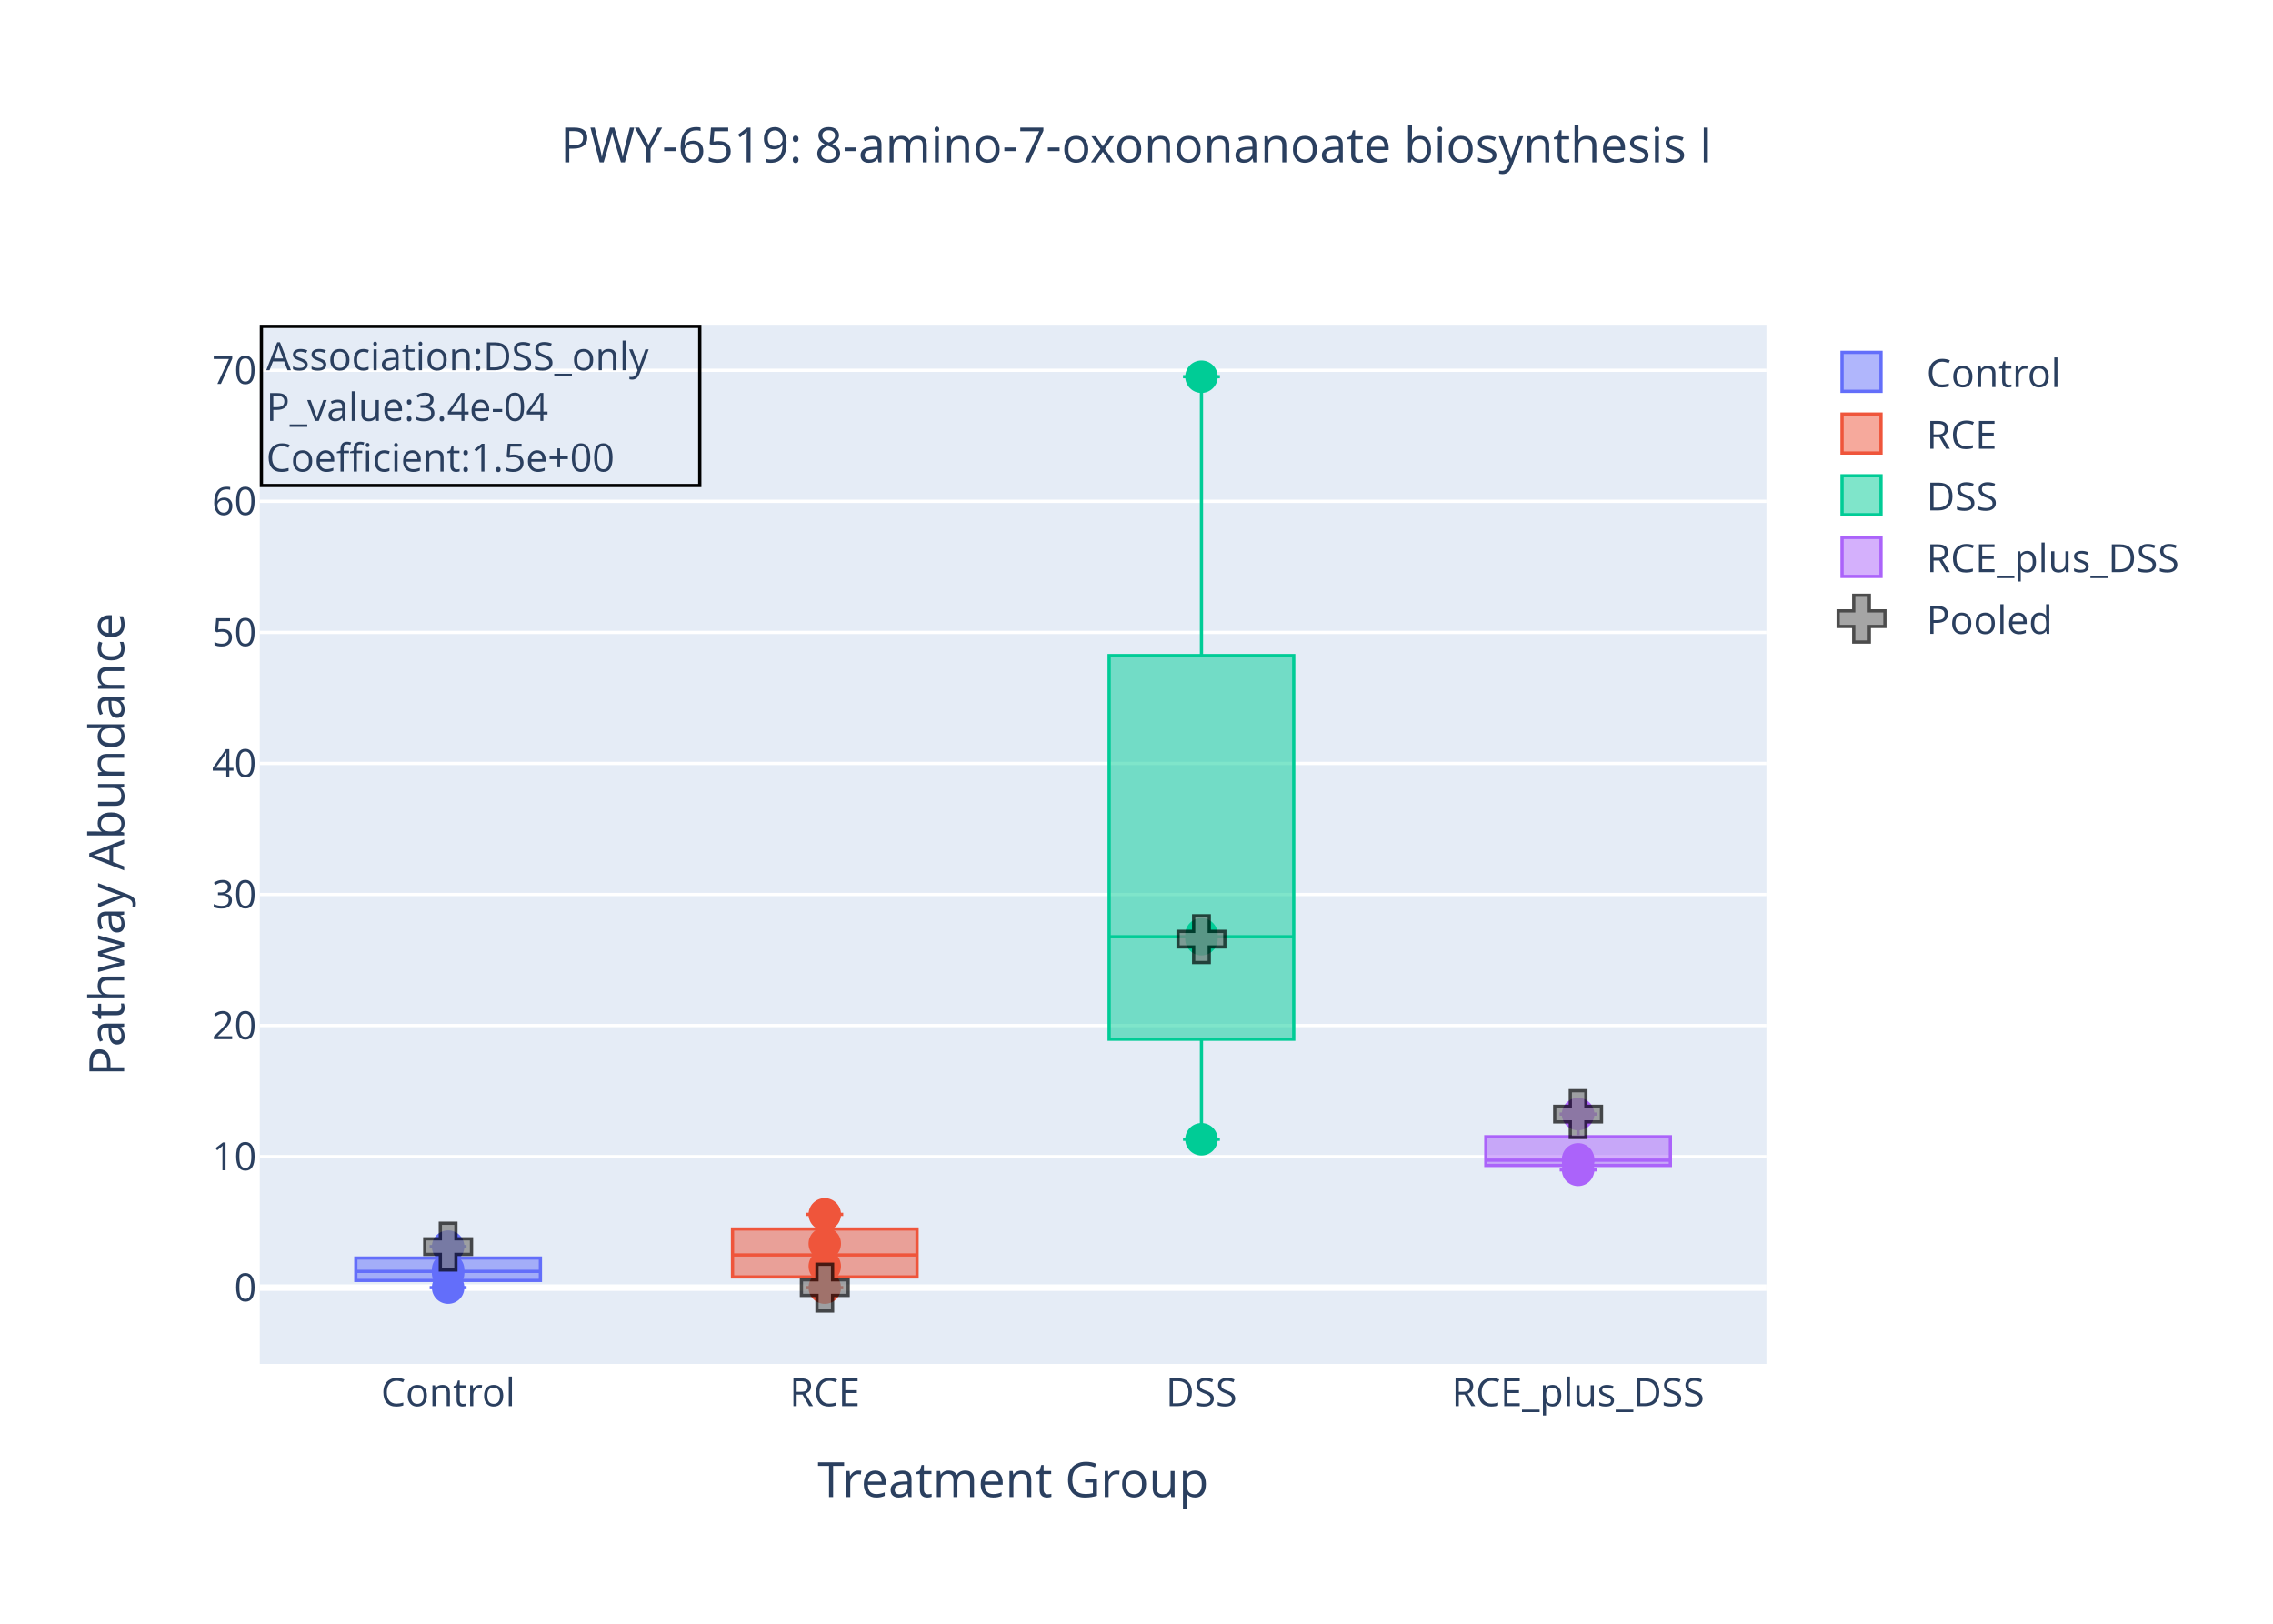
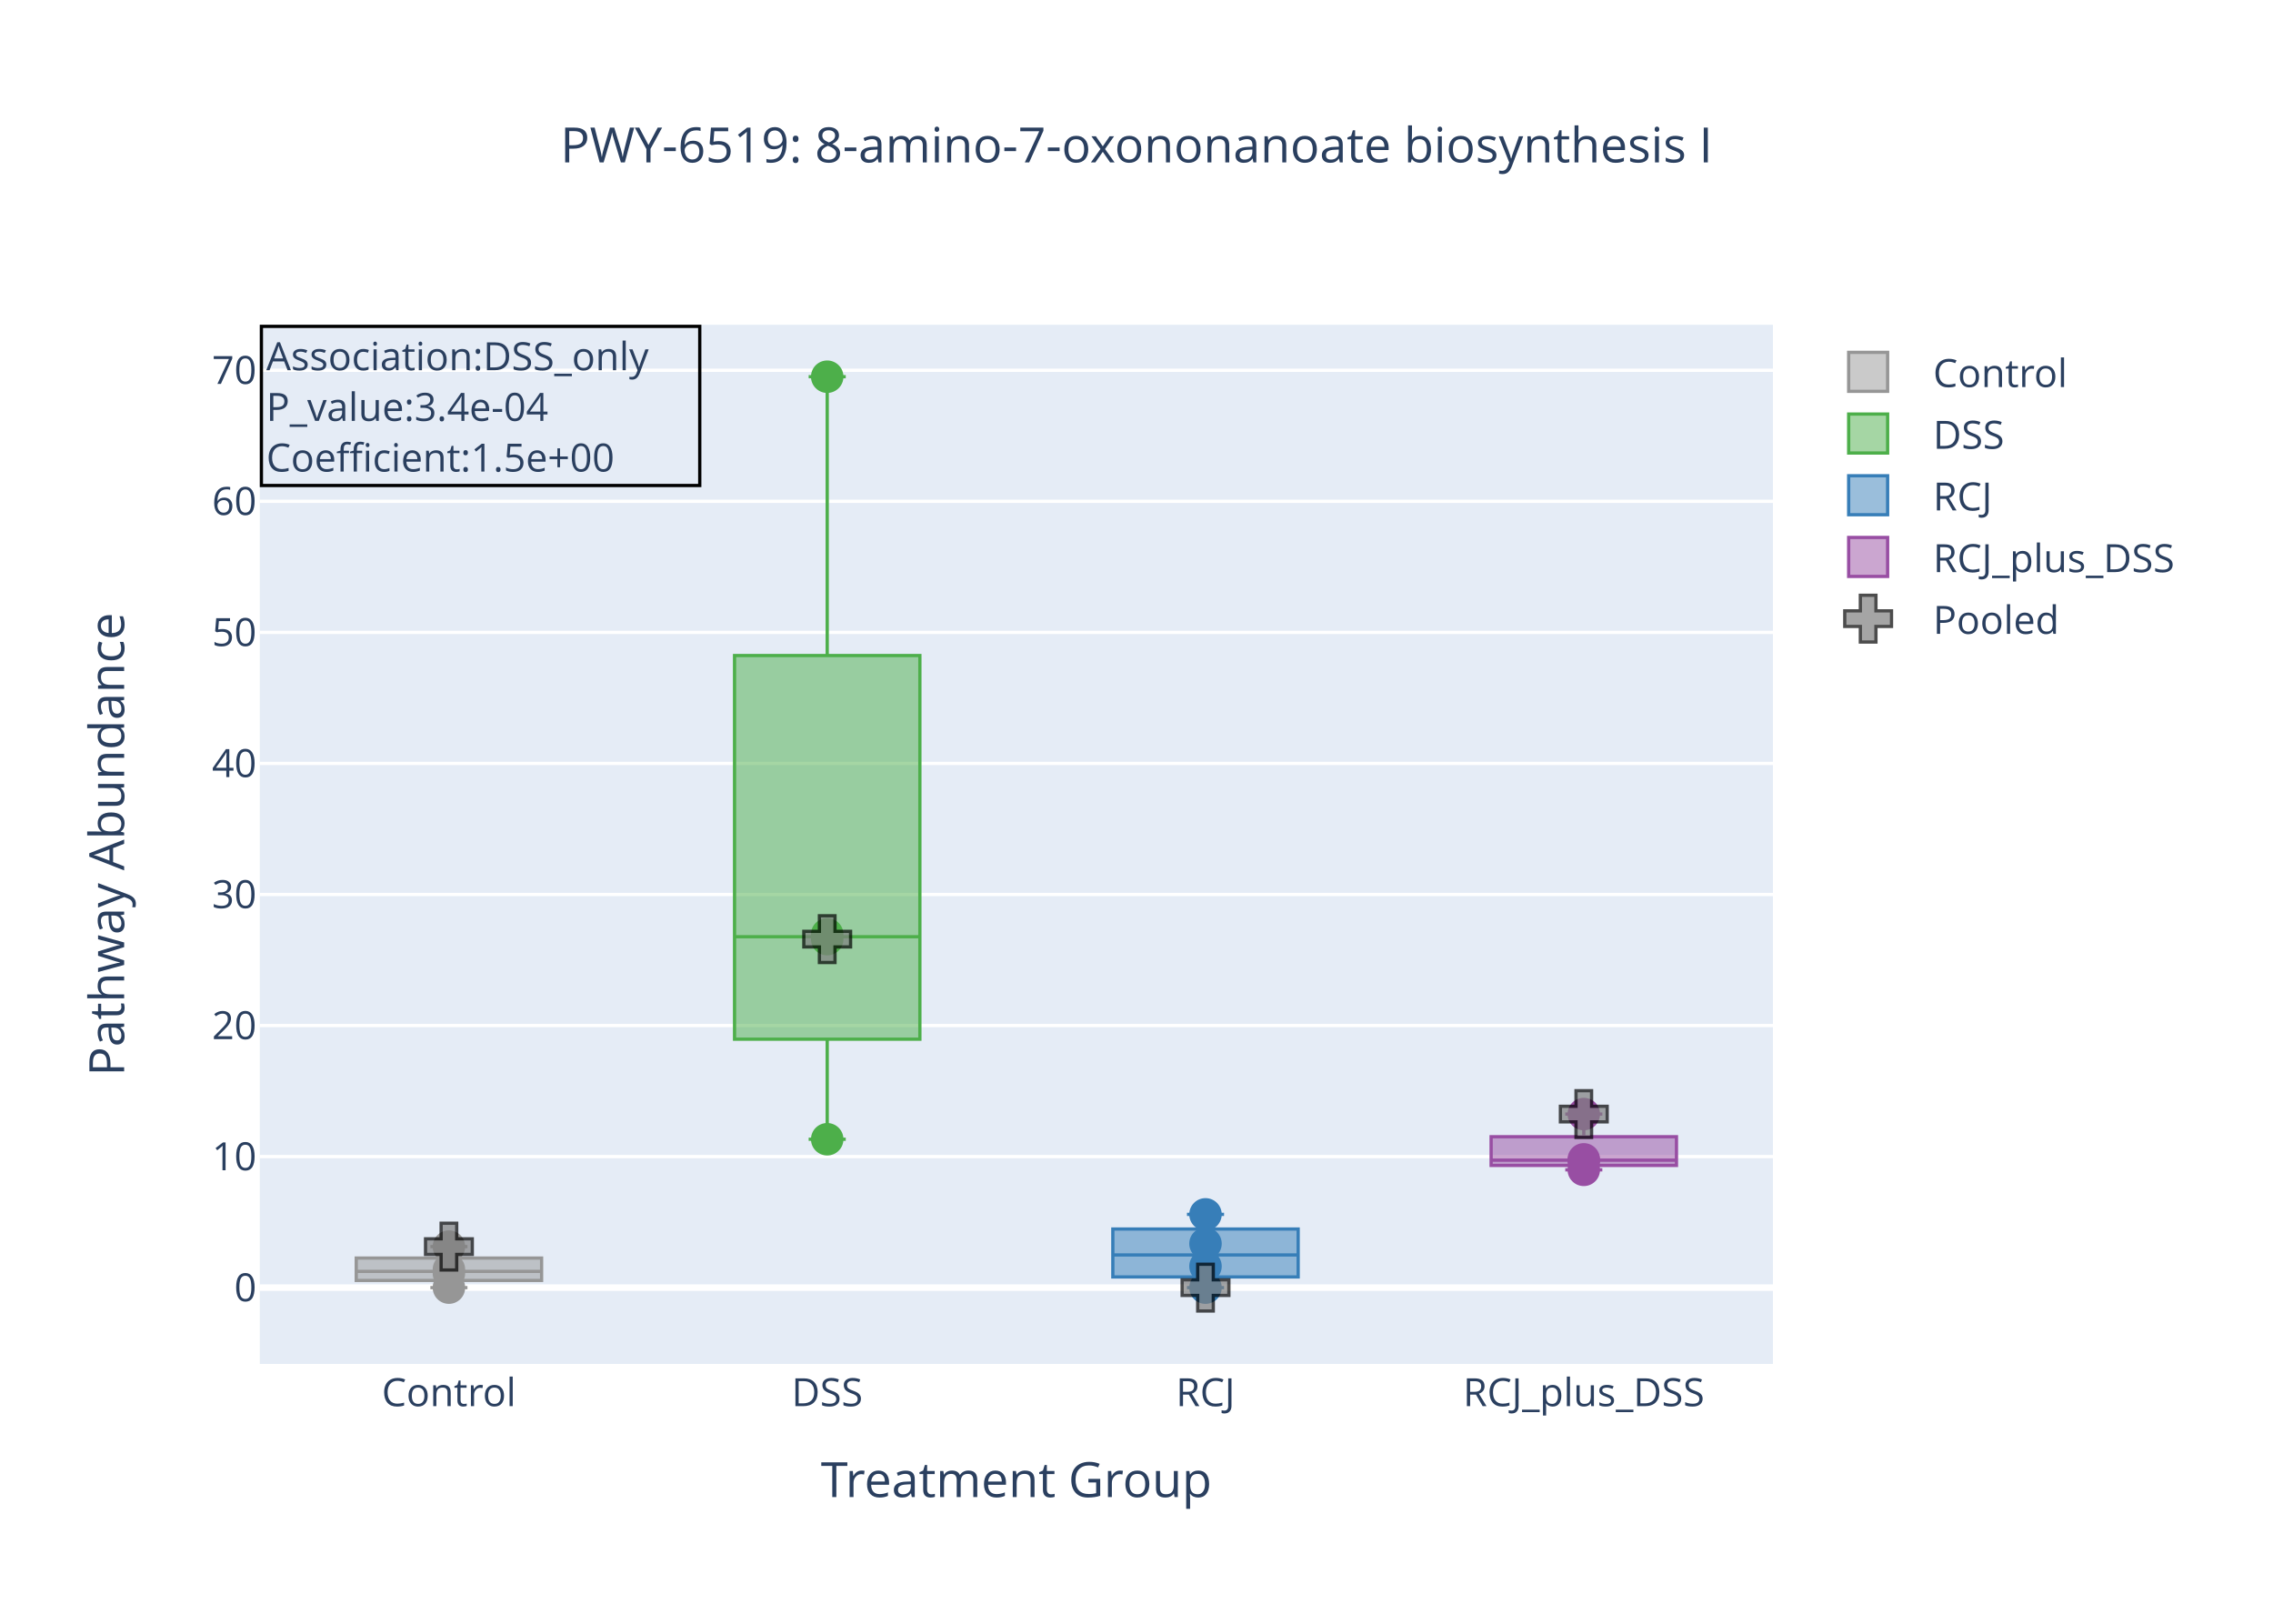
<svg xmlns="http://www.w3.org/2000/svg" class="main-svg" width="700" height="500" style="" viewBox="0 0 700 500">
  <rect x="0" y="0" width="700" height="500" style="fill: rgb(255, 255, 255); fill-opacity: 1;" />
-   <defs id="defs-2ebfc5">
+   <defs id="defs-da7ff6">
    <g class="clips">
-       <clipPath id="clip2ebfc5xyplot" class="plotclip">
-         <rect width="464" height="320" />
-       </clipPath>
-       <clipPath class="axesclip" id="clip2ebfc5x">
-         <rect x="80" y="0" width="464" height="500" />
-       </clipPath>
-       <clipPath class="axesclip" id="clip2ebfc5y">
+       <clipPath id="clipda7ff6xyplot" class="plotclip">
+         <rect width="466" height="320" />
+       </clipPath>
+       <clipPath class="axesclip" id="clipda7ff6x">
+         <rect x="80" y="0" width="466" height="500" />
+       </clipPath>
+       <clipPath class="axesclip" id="clipda7ff6y">
        <rect x="0" y="100" width="700" height="320" />
      </clipPath>
-       <clipPath class="axesclip" id="clip2ebfc5xy">
-         <rect x="80" y="100" width="464" height="320" />
+       <clipPath class="axesclip" id="clipda7ff6xy">
+         <rect x="80" y="100" width="466" height="320" />
      </clipPath>
    </g>
    <g class="gradients" />
    <g class="patterns" />
  </defs>
  <g class="bglayer">
-     <rect class="bg" x="80" y="100" width="464" height="320" style="fill: rgb(229, 236, 246); fill-opacity: 1; stroke-width: 0;" />
+     <rect class="bg" x="80" y="100" width="466" height="320" style="fill: rgb(229, 236, 246); fill-opacity: 1; stroke-width: 0;" />
  </g>
  <g class="layer-below">
    <g class="imagelayer" />
    <g class="shapelayer" />
  </g>
  <g class="cartesianlayer">
    <g class="subplot xy">
      <g class="layer-subplot">
        <g class="shapelayer" />
        <g class="imagelayer" />
      </g>
      <g class="minor-gridlayer">
        <g class="x" />
        <g class="y" />
      </g>
      <g class="gridlayer">
        <g class="x" />
        <g class="y">
-           <path class="ygrid crisp" transform="translate(0,356.15)" d="M80,0h464" style="stroke: rgb(255, 255, 255); stroke-opacity: 1; stroke-width: 1px;" />
-           <path class="ygrid crisp" transform="translate(0,315.79)" d="M80,0h464" style="stroke: rgb(255, 255, 255); stroke-opacity: 1; stroke-width: 1px;" />
-           <path class="ygrid crisp" transform="translate(0,275.44)" d="M80,0h464" style="stroke: rgb(255, 255, 255); stroke-opacity: 1; stroke-width: 1px;" />
-           <path class="ygrid crisp" transform="translate(0,235.08)" d="M80,0h464" style="stroke: rgb(255, 255, 255); stroke-opacity: 1; stroke-width: 1px;" />
-           <path class="ygrid crisp" transform="translate(0,194.73)" d="M80,0h464" style="stroke: rgb(255, 255, 255); stroke-opacity: 1; stroke-width: 1px;" />
-           <path class="ygrid crisp" transform="translate(0,154.37)" d="M80,0h464" style="stroke: rgb(255, 255, 255); stroke-opacity: 1; stroke-width: 1px;" />
-           <path class="ygrid crisp" transform="translate(0,114.02)" d="M80,0h464" style="stroke: rgb(255, 255, 255); stroke-opacity: 1; stroke-width: 1px;" />
+           <path class="ygrid crisp" transform="translate(0,356.15)" d="M80,0h466" style="stroke: rgb(255, 255, 255); stroke-opacity: 1; stroke-width: 1px;" />
+           <path class="ygrid crisp" transform="translate(0,315.79)" d="M80,0h466" style="stroke: rgb(255, 255, 255); stroke-opacity: 1; stroke-width: 1px;" />
+           <path class="ygrid crisp" transform="translate(0,275.44)" d="M80,0h466" style="stroke: rgb(255, 255, 255); stroke-opacity: 1; stroke-width: 1px;" />
+           <path class="ygrid crisp" transform="translate(0,235.08)" d="M80,0h466" style="stroke: rgb(255, 255, 255); stroke-opacity: 1; stroke-width: 1px;" />
+           <path class="ygrid crisp" transform="translate(0,194.73)" d="M80,0h466" style="stroke: rgb(255, 255, 255); stroke-opacity: 1; stroke-width: 1px;" />
+           <path class="ygrid crisp" transform="translate(0,154.37)" d="M80,0h466" style="stroke: rgb(255, 255, 255); stroke-opacity: 1; stroke-width: 1px;" />
+           <path class="ygrid crisp" transform="translate(0,114.02)" d="M80,0h466" style="stroke: rgb(255, 255, 255); stroke-opacity: 1; stroke-width: 1px;" />
        </g>
      </g>
      <g class="zerolinelayer">
-         <path class="yzl zl crisp" transform="translate(0,396.5)" d="M80,0h464" style="stroke: rgb(255, 255, 255); stroke-opacity: 1; stroke-width: 2px;" />
+         <path class="yzl zl crisp" transform="translate(0,396.5)" d="M80,0h466" style="stroke: rgb(255, 255, 255); stroke-opacity: 1; stroke-width: 2px;" />
      </g>
      <path class="xlines-below" />
      <path class="ylines-below" />
      <g class="overlines-below" />
      <g class="xaxislayer-below" />
      <g class="yaxislayer-below" />
      <g class="overaxes-below" />
-       <g class="plot" transform="translate(80,100)" clip-path="url(#clip2ebfc5xyplot)">
+       <g class="plot" transform="translate(80,100)" clip-path="url(#clipda7ff6xyplot)">
        <g class="boxlayer mlayer">
          <g class="trace boxes" style="opacity: 1;">
-             <path class="box" d="M29.58,291.5H86.42M29.58,294.29H86.42V287.39H29.58ZM58,294.29V296.5M58,287.39V283.87M52.32,296.5H63.68M52.32,283.87H63.68" style="vector-effect: non-scaling-stroke; stroke-width: 1px; stroke: rgb(99, 110, 250); stroke-opacity: 1; fill: rgb(99, 110, 250); fill-opacity: 0.5;" />
-             <g class="points">
-               <path class="point" transform="translate(58,296.5)" d="M5,0A5,5 0 1,1 0,-5A5,5 0 0,1 5,0Z" style="opacity: 1; stroke-width: 0px; fill: rgb(99, 110, 250); fill-opacity: 1;" />
-               <path class="point" transform="translate(58,292.08)" d="M5,0A5,5 0 1,1 0,-5A5,5 0 0,1 5,0Z" style="opacity: 1; stroke-width: 0px; fill: rgb(99, 110, 250); fill-opacity: 1;" />
-               <path class="point" transform="translate(58,290.92)" d="M5,0A5,5 0 1,1 0,-5A5,5 0 0,1 5,0Z" style="opacity: 1; stroke-width: 0px; fill: rgb(99, 110, 250); fill-opacity: 1;" />
-               <path class="point" transform="translate(58,283.87)" d="M5,0A5,5 0 1,1 0,-5A5,5 0 0,1 5,0Z" style="opacity: 1; stroke-width: 0px; fill: rgb(99, 110, 250); fill-opacity: 1;" />
-             </g>
-           </g>
-           <g class="trace boxes" style="opacity: 1;">
-             <path class="box" d="M145.58,286.44H202.42M145.58,293.21H202.42V278.45H145.58ZM174,293.21V296.5M174,278.45V273.94M168.32,296.5H179.68M168.32,273.94H179.68" style="vector-effect: non-scaling-stroke; stroke-width: 1px; stroke: rgb(239, 85, 59); stroke-opacity: 1; fill: rgb(239, 85, 59); fill-opacity: 0.5;" />
-             <g class="points">
-               <path class="point" transform="translate(174,296.5)" d="M5,0A5,5 0 1,1 0,-5A5,5 0 0,1 5,0Z" style="opacity: 1; stroke-width: 0px; fill: rgb(239, 85, 59); fill-opacity: 1;" />
-               <path class="point" transform="translate(174,289.92)" d="M5,0A5,5 0 1,1 0,-5A5,5 0 0,1 5,0Z" style="opacity: 1; stroke-width: 0px; fill: rgb(239, 85, 59); fill-opacity: 1;" />
-               <path class="point" transform="translate(174,282.96)" d="M5,0A5,5 0 1,1 0,-5A5,5 0 0,1 5,0Z" style="opacity: 1; stroke-width: 0px; fill: rgb(239, 85, 59); fill-opacity: 1;" />
-               <path class="point" transform="translate(174,273.94)" d="M5,0A5,5 0 1,1 0,-5A5,5 0 0,1 5,0Z" style="opacity: 1; stroke-width: 0px; fill: rgb(239, 85, 59); fill-opacity: 1;" />
-             </g>
-           </g>
-           <g class="trace boxes" style="opacity: 1;">
-             <path class="box" d="M261.58,188.45H318.42M261.58,220H318.42V101.86H261.58ZM290,220V250.81M290,101.86V16M284.32,250.81H295.68M284.32,16H295.68" style="vector-effect: non-scaling-stroke; stroke-width: 1px; stroke: rgb(0, 204, 150); stroke-opacity: 1; fill: rgb(0, 204, 150); fill-opacity: 0.5;" />
-             <g class="points">
-               <path class="point" transform="translate(290,250.81)" d="M5,0A5,5 0 1,1 0,-5A5,5 0 0,1 5,0Z" style="opacity: 1; stroke-width: 0px; fill: rgb(0, 204, 150); fill-opacity: 1;" />
-               <path class="point" transform="translate(290,189.19)" d="M5,0A5,5 0 1,1 0,-5A5,5 0 0,1 5,0Z" style="opacity: 1; stroke-width: 0px; fill: rgb(0, 204, 150); fill-opacity: 1;" />
-               <path class="point" transform="translate(290,187.72)" d="M5,0A5,5 0 1,1 0,-5A5,5 0 0,1 5,0Z" style="opacity: 1; stroke-width: 0px; fill: rgb(0, 204, 150); fill-opacity: 1;" />
-               <path class="point" transform="translate(290,16)" d="M5,0A5,5 0 1,1 0,-5A5,5 0 0,1 5,0Z" style="opacity: 1; stroke-width: 0px; fill: rgb(0, 204, 150); fill-opacity: 1;" />
-             </g>
-           </g>
-           <g class="trace boxes" style="opacity: 1;">
-             <path class="box" d="M377.58,257.25H434.42M377.58,258.87H434.42V250.03H377.58ZM406,258.87V260.23M406,250.03V243.06M400.32,260.23H411.68M400.32,243.06H411.68" style="vector-effect: non-scaling-stroke; stroke-width: 1px; stroke: rgb(171, 99, 250); stroke-opacity: 1; fill: rgb(171, 99, 250); fill-opacity: 0.5;" />
-             <g class="points">
-               <path class="point" transform="translate(406,260.23)" d="M5,0A5,5 0 1,1 0,-5A5,5 0 0,1 5,0Z" style="opacity: 1; stroke-width: 0px; fill: rgb(171, 99, 250); fill-opacity: 1;" />
-               <path class="point" transform="translate(406,257.51)" d="M5,0A5,5 0 1,1 0,-5A5,5 0 0,1 5,0Z" style="opacity: 1; stroke-width: 0px; fill: rgb(171, 99, 250); fill-opacity: 1;" />
-               <path class="point" transform="translate(406,257)" d="M5,0A5,5 0 1,1 0,-5A5,5 0 0,1 5,0Z" style="opacity: 1; stroke-width: 0px; fill: rgb(171, 99, 250); fill-opacity: 1;" />
-               <path class="point" transform="translate(406,243.06)" d="M5,0A5,5 0 1,1 0,-5A5,5 0 0,1 5,0Z" style="opacity: 1; stroke-width: 0px; fill: rgb(171, 99, 250); fill-opacity: 1;" />
+             <path class="box" d="M29.71,291.5H86.79M29.71,294.29H86.79V287.39H29.71ZM58.25,294.29V296.5M58.25,287.39V283.87M52.54,296.5H63.96M52.54,283.87H63.96" style="vector-effect: non-scaling-stroke; stroke-width: 1px; stroke: rgb(150, 150, 150); stroke-opacity: 1; fill: rgb(150, 150, 150); fill-opacity: 0.5;" />
+             <g class="points">
+               <path class="point" transform="translate(58.25,296.5)" d="M5,0A5,5 0 1,1 0,-5A5,5 0 0,1 5,0Z" style="opacity: 1; stroke-width: 0px; fill: rgb(150, 150, 150); fill-opacity: 1;" />
+               <path class="point" transform="translate(58.25,292.08)" d="M5,0A5,5 0 1,1 0,-5A5,5 0 0,1 5,0Z" style="opacity: 1; stroke-width: 0px; fill: rgb(150, 150, 150); fill-opacity: 1;" />
+               <path class="point" transform="translate(58.25,290.92)" d="M5,0A5,5 0 1,1 0,-5A5,5 0 0,1 5,0Z" style="opacity: 1; stroke-width: 0px; fill: rgb(150, 150, 150); fill-opacity: 1;" />
+               <path class="point" transform="translate(58.25,283.87)" d="M5,0A5,5 0 1,1 0,-5A5,5 0 0,1 5,0Z" style="opacity: 1; stroke-width: 0px; fill: rgb(150, 150, 150); fill-opacity: 1;" />
+             </g>
+           </g>
+           <g class="trace boxes" style="opacity: 1;">
+             <path class="box" d="M146.21,188.45H203.29M146.21,220H203.29V101.86H146.21ZM174.75,220V250.81M174.75,101.86V16M169.04,250.81H180.46M169.04,16H180.46" style="vector-effect: non-scaling-stroke; stroke-width: 1px; stroke: rgb(77, 175, 74); stroke-opacity: 1; fill: rgb(77, 175, 74); fill-opacity: 0.5;" />
+             <g class="points">
+               <path class="point" transform="translate(174.75,250.81)" d="M5,0A5,5 0 1,1 0,-5A5,5 0 0,1 5,0Z" style="opacity: 1; stroke-width: 0px; fill: rgb(77, 175, 74); fill-opacity: 1;" />
+               <path class="point" transform="translate(174.75,189.19)" d="M5,0A5,5 0 1,1 0,-5A5,5 0 0,1 5,0Z" style="opacity: 1; stroke-width: 0px; fill: rgb(77, 175, 74); fill-opacity: 1;" />
+               <path class="point" transform="translate(174.75,187.72)" d="M5,0A5,5 0 1,1 0,-5A5,5 0 0,1 5,0Z" style="opacity: 1; stroke-width: 0px; fill: rgb(77, 175, 74); fill-opacity: 1;" />
+               <path class="point" transform="translate(174.75,16)" d="M5,0A5,5 0 1,1 0,-5A5,5 0 0,1 5,0Z" style="opacity: 1; stroke-width: 0px; fill: rgb(77, 175, 74); fill-opacity: 1;" />
+             </g>
+           </g>
+           <g class="trace boxes" style="opacity: 1;">
+             <path class="box" d="M262.71,286.44H319.79M262.71,293.21H319.79V278.45H262.71ZM291.25,293.21V296.5M291.25,278.45V273.94M285.54,296.5H296.96M285.54,273.94H296.96" style="vector-effect: non-scaling-stroke; stroke-width: 1px; stroke: rgb(55, 126, 184); stroke-opacity: 1; fill: rgb(55, 126, 184); fill-opacity: 0.5;" />
+             <g class="points">
+               <path class="point" transform="translate(291.25,296.5)" d="M5,0A5,5 0 1,1 0,-5A5,5 0 0,1 5,0Z" style="opacity: 1; stroke-width: 0px; fill: rgb(55, 126, 184); fill-opacity: 1;" />
+               <path class="point" transform="translate(291.25,289.92)" d="M5,0A5,5 0 1,1 0,-5A5,5 0 0,1 5,0Z" style="opacity: 1; stroke-width: 0px; fill: rgb(55, 126, 184); fill-opacity: 1;" />
+               <path class="point" transform="translate(291.25,282.96)" d="M5,0A5,5 0 1,1 0,-5A5,5 0 0,1 5,0Z" style="opacity: 1; stroke-width: 0px; fill: rgb(55, 126, 184); fill-opacity: 1;" />
+               <path class="point" transform="translate(291.25,273.94)" d="M5,0A5,5 0 1,1 0,-5A5,5 0 0,1 5,0Z" style="opacity: 1; stroke-width: 0px; fill: rgb(55, 126, 184); fill-opacity: 1;" />
+             </g>
+           </g>
+           <g class="trace boxes" style="opacity: 1;">
+             <path class="box" d="M379.21,257.25H436.29M379.21,258.87H436.29V250.03H379.21ZM407.75,258.87V260.23M407.75,250.03V243.06M402.04,260.23H413.46M402.04,243.06H413.46" style="vector-effect: non-scaling-stroke; stroke-width: 1px; stroke: rgb(152, 78, 163); stroke-opacity: 1; fill: rgb(152, 78, 163); fill-opacity: 0.5;" />
+             <g class="points">
+               <path class="point" transform="translate(407.75,260.23)" d="M5,0A5,5 0 1,1 0,-5A5,5 0 0,1 5,0Z" style="opacity: 1; stroke-width: 0px; fill: rgb(152, 78, 163); fill-opacity: 1;" />
+               <path class="point" transform="translate(407.75,257.51)" d="M5,0A5,5 0 1,1 0,-5A5,5 0 0,1 5,0Z" style="opacity: 1; stroke-width: 0px; fill: rgb(152, 78, 163); fill-opacity: 1;" />
+               <path class="point" transform="translate(407.75,257)" d="M5,0A5,5 0 1,1 0,-5A5,5 0 0,1 5,0Z" style="opacity: 1; stroke-width: 0px; fill: rgb(152, 78, 163); fill-opacity: 1;" />
+               <path class="point" transform="translate(407.75,243.06)" d="M5,0A5,5 0 1,1 0,-5A5,5 0 0,1 5,0Z" style="opacity: 1; stroke-width: 0px; fill: rgb(152, 78, 163); fill-opacity: 1;" />
            </g>
          </g>
        </g>
        <g class="scatterlayer mlayer">
-           <g class="trace scatter tracefc3ca6" style="stroke-miterlimit: 2; opacity: 1;">
+           <g class="trace scatter trace3367fe" style="stroke-miterlimit: 2; opacity: 1;">
            <g class="fills" />
            <g class="errorbars" />
            <g class="lines" />
            <g class="points">
-               <path class="point" transform="translate(58,283.87)" d="M7.2,2.4H2.4V7.2H-2.4V2.4H-7.2V-2.4H-2.4V-7.2H2.4V-2.4H7.2Z" style="opacity: 0.7; stroke-width: 1px; fill: rgb(127, 127, 127); fill-opacity: 1; stroke: rgb(0, 0, 0); stroke-opacity: 1;" />
-               <path class="point" transform="translate(290,189.19)" d="M7.2,2.4H2.4V7.2H-2.4V2.4H-7.2V-2.4H-2.4V-7.2H2.4V-2.4H7.2Z" style="opacity: 0.7; stroke-width: 1px; fill: rgb(127, 127, 127); fill-opacity: 1; stroke: rgb(0, 0, 0); stroke-opacity: 1;" />
-               <path class="point" transform="translate(174,296.5)" d="M7.2,2.4H2.4V7.2H-2.4V2.4H-7.2V-2.4H-2.4V-7.2H2.4V-2.4H7.2Z" style="opacity: 0.7; stroke-width: 1px; fill: rgb(127, 127, 127); fill-opacity: 1; stroke: rgb(0, 0, 0); stroke-opacity: 1;" />
-               <path class="point" transform="translate(406,243.06)" d="M7.2,2.4H2.4V7.2H-2.4V2.4H-7.2V-2.4H-2.4V-7.2H2.4V-2.4H7.2Z" style="opacity: 0.7; stroke-width: 1px; fill: rgb(127, 127, 127); fill-opacity: 1; stroke: rgb(0, 0, 0); stroke-opacity: 1;" />
+               <path class="point" transform="translate(58.25,283.87)" d="M7.2,2.4H2.4V7.2H-2.4V2.4H-7.2V-2.4H-2.4V-7.2H2.4V-2.4H7.2Z" style="opacity: 0.7; stroke-width: 1px; fill: rgb(127, 127, 127); fill-opacity: 1; stroke: rgb(0, 0, 0); stroke-opacity: 1;" />
+               <path class="point" transform="translate(174.75,189.19)" d="M7.2,2.4H2.4V7.2H-2.4V2.4H-7.2V-2.4H-2.4V-7.2H2.4V-2.4H7.2Z" style="opacity: 0.7; stroke-width: 1px; fill: rgb(127, 127, 127); fill-opacity: 1; stroke: rgb(0, 0, 0); stroke-opacity: 1;" />
+               <path class="point" transform="translate(291.25,296.5)" d="M7.2,2.4H2.4V7.2H-2.4V2.4H-7.2V-2.4H-2.4V-7.2H2.4V-2.4H7.2Z" style="opacity: 0.7; stroke-width: 1px; fill: rgb(127, 127, 127); fill-opacity: 1; stroke: rgb(0, 0, 0); stroke-opacity: 1;" />
+               <path class="point" transform="translate(407.75,243.06)" d="M7.2,2.4H2.4V7.2H-2.4V2.4H-7.2V-2.4H-2.4V-7.2H2.4V-2.4H7.2Z" style="opacity: 0.7; stroke-width: 1px; fill: rgb(127, 127, 127); fill-opacity: 1; stroke: rgb(0, 0, 0); stroke-opacity: 1;" />
            </g>
            <g class="text" />
          </g>
        </g>
      </g>
      <g class="overplot" />
      <path class="xlines-above crisp" d="M0,0" style="fill: none;" />
      <path class="ylines-above crisp" d="M0,0" style="fill: none;" />
      <g class="overlines-above" />
      <g class="xaxislayer-above">
        <g class="xtick">
-           <text text-anchor="middle" x="0" y="433" transform="translate(138,0)" style="font-family: 'Open Sans', verdana, arial, sans-serif; font-size: 12px; fill: rgb(42, 63, 95); fill-opacity: 1; white-space: pre; opacity: 1;">Control</text>
-         </g>
-         <g class="xtick">
-           <text text-anchor="middle" x="0" y="433" transform="translate(254,0)" style="font-family: 'Open Sans', verdana, arial, sans-serif; font-size: 12px; fill: rgb(42, 63, 95); fill-opacity: 1; white-space: pre; opacity: 1;">RCE</text>
-         </g>
-         <g class="xtick">
-           <text text-anchor="middle" x="0" y="433" transform="translate(370,0)" style="font-family: 'Open Sans', verdana, arial, sans-serif; font-size: 12px; fill: rgb(42, 63, 95); fill-opacity: 1; white-space: pre; opacity: 1;">DSS</text>
-         </g>
-         <g class="xtick">
-           <text text-anchor="middle" x="0" y="433" transform="translate(486,0)" style="font-family: 'Open Sans', verdana, arial, sans-serif; font-size: 12px; fill: rgb(42, 63, 95); fill-opacity: 1; white-space: pre; opacity: 1;">RCE_plus_DSS</text>
+           <text text-anchor="middle" x="0" y="433" transform="translate(138.25,0)" style="font-family: 'Open Sans', verdana, arial, sans-serif; font-size: 12px; fill: rgb(42, 63, 95); fill-opacity: 1; white-space: pre; opacity: 1;">Control</text>
+         </g>
+         <g class="xtick">
+           <text text-anchor="middle" x="0" y="433" transform="translate(254.75,0)" style="font-family: 'Open Sans', verdana, arial, sans-serif; font-size: 12px; fill: rgb(42, 63, 95); fill-opacity: 1; white-space: pre; opacity: 1;">DSS</text>
+         </g>
+         <g class="xtick">
+           <text text-anchor="middle" x="0" y="433" transform="translate(371.25,0)" style="font-family: 'Open Sans', verdana, arial, sans-serif; font-size: 12px; fill: rgb(42, 63, 95); fill-opacity: 1; white-space: pre; opacity: 1;">RCJ</text>
+         </g>
+         <g class="xtick">
+           <text text-anchor="middle" x="0" y="433" transform="translate(487.75,0)" style="font-family: 'Open Sans', verdana, arial, sans-serif; font-size: 12px; fill: rgb(42, 63, 95); fill-opacity: 1; white-space: pre; opacity: 1;">RCJ_plus_DSS</text>
        </g>
      </g>
      <g class="yaxislayer-above">
        <g class="ytick">
          <text text-anchor="end" x="79" y="4.2" transform="translate(0,396.5)" style="font-family: 'Open Sans', verdana, arial, sans-serif; font-size: 12px; fill: rgb(42, 63, 95); fill-opacity: 1; white-space: pre; opacity: 1;">0</text>
        </g>
        <g class="ytick">
          <text text-anchor="end" x="79" y="4.2" style="font-family: 'Open Sans', verdana, arial, sans-serif; font-size: 12px; fill: rgb(42, 63, 95); fill-opacity: 1; white-space: pre; opacity: 1;" transform="translate(0,356.15)">10</text>
        </g>
        <g class="ytick">
          <text text-anchor="end" x="79" y="4.2" style="font-family: 'Open Sans', verdana, arial, sans-serif; font-size: 12px; fill: rgb(42, 63, 95); fill-opacity: 1; white-space: pre; opacity: 1;" transform="translate(0,315.79)">20</text>
        </g>
        <g class="ytick">
          <text text-anchor="end" x="79" y="4.2" style="font-family: 'Open Sans', verdana, arial, sans-serif; font-size: 12px; fill: rgb(42, 63, 95); fill-opacity: 1; white-space: pre; opacity: 1;" transform="translate(0,275.44)">30</text>
        </g>
        <g class="ytick">
          <text text-anchor="end" x="79" y="4.2" style="font-family: 'Open Sans', verdana, arial, sans-serif; font-size: 12px; fill: rgb(42, 63, 95); fill-opacity: 1; white-space: pre; opacity: 1;" transform="translate(0,235.08)">40</text>
        </g>
        <g class="ytick">
          <text text-anchor="end" x="79" y="4.2" style="font-family: 'Open Sans', verdana, arial, sans-serif; font-size: 12px; fill: rgb(42, 63, 95); fill-opacity: 1; white-space: pre; opacity: 1;" transform="translate(0,194.73)">50</text>
        </g>
        <g class="ytick">
          <text text-anchor="end" x="79" y="4.2" style="font-family: 'Open Sans', verdana, arial, sans-serif; font-size: 12px; fill: rgb(42, 63, 95); fill-opacity: 1; white-space: pre; opacity: 1;" transform="translate(0,154.37)">60</text>
        </g>
        <g class="ytick">
          <text text-anchor="end" x="79" y="4.2" style="font-family: 'Open Sans', verdana, arial, sans-serif; font-size: 12px; fill: rgb(42, 63, 95); fill-opacity: 1; white-space: pre; opacity: 1;" transform="translate(0,114.02)">70</text>
        </g>
      </g>
      <g class="overaxes-above" />
    </g>
  </g>
  <g class="polarlayer" />
  <g class="smithlayer" />
  <g class="ternarylayer" />
  <g class="geolayer" />
  <g class="funnelarealayer" />
  <g class="pielayer" />
  <g class="iciclelayer" />
  <g class="treemaplayer" />
  <g class="sunburstlayer" />
  <g class="glimages" />
-   <defs id="topdefs-2ebfc5">
+   <defs id="topdefs-da7ff6">
    <g class="clips" />
-     <clipPath id="legend2ebfc5">
-       <rect width="135" height="105" x="0" y="0" />
+     <clipPath id="legendda7ff6">
+       <rect width="133" height="105" x="0" y="0" />
    </clipPath>
  </defs>
  <g class="layer-above">
    <g class="imagelayer" />
    <g class="shapelayer" />
  </g>
  <g class="infolayer">
-     <g class="legend" pointer-events="all" transform="translate(553.28,100)">
-       <rect class="bg" shape-rendering="crispEdges" width="135" height="105" x="0" y="0" style="stroke: rgb(68, 68, 68); stroke-opacity: 1; fill: rgb(255, 255, 255); fill-opacity: 1; stroke-width: 0px;" />
-       <g class="scrollbox" transform="" clip-path="url(#legend2ebfc5)">
+     <g class="legend" pointer-events="all" transform="translate(555.32,100)">
+       <rect class="bg" shape-rendering="crispEdges" width="133" height="105" x="0" y="0" style="stroke: rgb(68, 68, 68); stroke-opacity: 1; fill: rgb(255, 255, 255); fill-opacity: 1; stroke-width: 0px;" />
+       <g class="scrollbox" transform="" clip-path="url(#legendda7ff6)">
        <g class="groups">
          <g class="traces" transform="translate(0,14.5)" style="opacity: 1;">
            <text class="legendtext" text-anchor="start" x="40" y="4.68" style="font-family: 'Open Sans', verdana, arial, sans-serif; font-size: 12px; fill: rgb(42, 63, 95); fill-opacity: 1; white-space: pre;">Control</text>
            <g class="layers" style="opacity: 1;">
              <g class="legendfill" />
              <g class="legendlines" />
              <g class="legendsymbols">
                <g class="legendpoints">
-                   <path class="legendbox" d="M6,6H-6V-6H6Z" transform="translate(20,0)" style="stroke-width: 1px; fill: rgb(99, 110, 250); fill-opacity: 0.5; stroke: rgb(99, 110, 250); stroke-opacity: 1;" />
-                 </g>
-               </g>
-             </g>
-             <rect class="legendtoggle" x="0" y="-9.5" width="129.844" height="19" style="fill: rgb(0, 0, 0); fill-opacity: 0;" />
+                   <path class="legendbox" d="M6,6H-6V-6H6Z" transform="translate(20,0)" style="stroke-width: 1px; fill: rgb(150, 150, 150); fill-opacity: 0.5; stroke: rgb(150, 150, 150); stroke-opacity: 1;" />
+                 </g>
+               </g>
+             </g>
+             <rect class="legendtoggle" x="0" y="-9.5" width="127.703" height="19" style="fill: rgb(0, 0, 0); fill-opacity: 0;" />
          </g>
          <g class="traces" transform="translate(0,33.5)" style="opacity: 1;">
-             <text class="legendtext" text-anchor="start" x="40" y="4.68" style="font-family: 'Open Sans', verdana, arial, sans-serif; font-size: 12px; fill: rgb(42, 63, 95); fill-opacity: 1; white-space: pre;">RCE</text>
-             <g class="layers" style="opacity: 1;">
-               <g class="legendfill" />
-               <g class="legendlines" />
-               <g class="legendsymbols">
-                 <g class="legendpoints">
-                   <path class="legendbox" d="M6,6H-6V-6H6Z" transform="translate(20,0)" style="stroke-width: 1px; fill: rgb(239, 85, 59); fill-opacity: 0.5; stroke: rgb(239, 85, 59); stroke-opacity: 1;" />
-                 </g>
-               </g>
-             </g>
-             <rect class="legendtoggle" x="0" y="-9.5" width="129.844" height="19" style="fill: rgb(0, 0, 0); fill-opacity: 0;" />
+             <text class="legendtext" text-anchor="start" x="40" y="4.68" style="font-family: 'Open Sans', verdana, arial, sans-serif; font-size: 12px; fill: rgb(42, 63, 95); fill-opacity: 1; white-space: pre;">DSS</text>
+             <g class="layers" style="opacity: 1;">
+               <g class="legendfill" />
+               <g class="legendlines" />
+               <g class="legendsymbols">
+                 <g class="legendpoints">
+                   <path class="legendbox" d="M6,6H-6V-6H6Z" transform="translate(20,0)" style="stroke-width: 1px; fill: rgb(77, 175, 74); fill-opacity: 0.5; stroke: rgb(77, 175, 74); stroke-opacity: 1;" />
+                 </g>
+               </g>
+             </g>
+             <rect class="legendtoggle" x="0" y="-9.5" width="127.703" height="19" style="fill: rgb(0, 0, 0); fill-opacity: 0;" />
          </g>
          <g class="traces" transform="translate(0,52.5)" style="opacity: 1;">
-             <text class="legendtext" text-anchor="start" x="40" y="4.68" style="font-family: 'Open Sans', verdana, arial, sans-serif; font-size: 12px; fill: rgb(42, 63, 95); fill-opacity: 1; white-space: pre;">DSS</text>
-             <g class="layers" style="opacity: 1;">
-               <g class="legendfill" />
-               <g class="legendlines" />
-               <g class="legendsymbols">
-                 <g class="legendpoints">
-                   <path class="legendbox" d="M6,6H-6V-6H6Z" transform="translate(20,0)" style="stroke-width: 1px; fill: rgb(0, 204, 150); fill-opacity: 0.5; stroke: rgb(0, 204, 150); stroke-opacity: 1;" />
-                 </g>
-               </g>
-             </g>
-             <rect class="legendtoggle" x="0" y="-9.5" width="129.844" height="19" style="fill: rgb(0, 0, 0); fill-opacity: 0;" />
+             <text class="legendtext" text-anchor="start" x="40" y="4.68" style="font-family: 'Open Sans', verdana, arial, sans-serif; font-size: 12px; fill: rgb(42, 63, 95); fill-opacity: 1; white-space: pre;">RCJ</text>
+             <g class="layers" style="opacity: 1;">
+               <g class="legendfill" />
+               <g class="legendlines" />
+               <g class="legendsymbols">
+                 <g class="legendpoints">
+                   <path class="legendbox" d="M6,6H-6V-6H6Z" transform="translate(20,0)" style="stroke-width: 1px; fill: rgb(55, 126, 184); fill-opacity: 0.5; stroke: rgb(55, 126, 184); stroke-opacity: 1;" />
+                 </g>
+               </g>
+             </g>
+             <rect class="legendtoggle" x="0" y="-9.5" width="127.703" height="19" style="fill: rgb(0, 0, 0); fill-opacity: 0;" />
          </g>
          <g class="traces" transform="translate(0,71.5)" style="opacity: 1;">
-             <text class="legendtext" text-anchor="start" x="40" y="4.68" style="font-family: 'Open Sans', verdana, arial, sans-serif; font-size: 12px; fill: rgb(42, 63, 95); fill-opacity: 1; white-space: pre;">RCE_plus_DSS</text>
-             <g class="layers" style="opacity: 1;">
-               <g class="legendfill" />
-               <g class="legendlines" />
-               <g class="legendsymbols">
-                 <g class="legendpoints">
-                   <path class="legendbox" d="M6,6H-6V-6H6Z" transform="translate(20,0)" style="stroke-width: 1px; fill: rgb(171, 99, 250); fill-opacity: 0.5; stroke: rgb(171, 99, 250); stroke-opacity: 1;" />
-                 </g>
-               </g>
-             </g>
-             <rect class="legendtoggle" x="0" y="-9.5" width="129.844" height="19" style="fill: rgb(0, 0, 0); fill-opacity: 0;" />
+             <text class="legendtext" text-anchor="start" x="40" y="4.68" style="font-family: 'Open Sans', verdana, arial, sans-serif; font-size: 12px; fill: rgb(42, 63, 95); fill-opacity: 1; white-space: pre;">RCJ_plus_DSS</text>
+             <g class="layers" style="opacity: 1;">
+               <g class="legendfill" />
+               <g class="legendlines" />
+               <g class="legendsymbols">
+                 <g class="legendpoints">
+                   <path class="legendbox" d="M6,6H-6V-6H6Z" transform="translate(20,0)" style="stroke-width: 1px; fill: rgb(152, 78, 163); fill-opacity: 0.5; stroke: rgb(152, 78, 163); stroke-opacity: 1;" />
+                 </g>
+               </g>
+             </g>
+             <rect class="legendtoggle" x="0" y="-9.5" width="127.703" height="19" style="fill: rgb(0, 0, 0); fill-opacity: 0;" />
          </g>
          <g class="traces" transform="translate(0,90.5)" style="opacity: 1;">
            <text class="legendtext" text-anchor="start" x="40" y="4.68" style="font-family: 'Open Sans', verdana, arial, sans-serif; font-size: 12px; fill: rgb(42, 63, 95); fill-opacity: 1; white-space: pre;">Pooled</text>
            <g class="layers" style="opacity: 1;">
              <g class="legendfill" />
              <g class="legendlines" />
              <g class="legendsymbols">
                <g class="legendpoints">
                  <path class="scatterpts" transform="translate(20,0)" d="M7.2,2.4H2.4V7.2H-2.4V2.4H-7.2V-2.4H-2.4V-7.2H2.4V-2.4H7.2Z" style="opacity: 0.7; stroke-width: 1px; fill: rgb(127, 127, 127); fill-opacity: 1; stroke: rgb(0, 0, 0); stroke-opacity: 1;" />
                </g>
              </g>
            </g>
-             <rect class="legendtoggle" x="0" y="-9.5" width="129.844" height="19" style="fill: rgb(0, 0, 0); fill-opacity: 0;" />
+             <rect class="legendtoggle" x="0" y="-9.5" width="127.703" height="19" style="fill: rgb(0, 0, 0); fill-opacity: 0;" />
          </g>
        </g>
      </g>
      <rect class="scrollbar" rx="20" ry="3" width="0" height="0" x="0" y="0" style="fill: rgb(128, 139, 164); fill-opacity: 1;" />
    </g>
    <g class="g-gtitle">
      <text class="gtitle" x="350" y="50" text-anchor="middle" dy="0em" style="font-family: 'Open Sans', verdana, arial, sans-serif; font-size: 15px; fill: rgb(42, 63, 95); opacity: 1; font-weight: normal; white-space: pre;">PWY-6519: 8-amino-7-oxononanoate biosynthesis I</text>
    </g>
    <g class="g-xtitle">
-       <text class="xtitle" x="312" y="461" text-anchor="middle" style="font-family: 'Open Sans', verdana, arial, sans-serif; font-size: 15px; fill: rgb(42, 63, 95); opacity: 1; font-weight: normal; white-space: pre;">Treatment Group</text>
+       <text class="xtitle" x="313" y="461" text-anchor="middle" style="font-family: 'Open Sans', verdana, arial, sans-serif; font-size: 15px; fill: rgb(42, 63, 95); opacity: 1; font-weight: normal; white-space: pre;">Treatment Group</text>
    </g>
    <g class="g-ytitle">
      <text class="ytitle" transform="rotate(-90,38.23438,260)" x="38.234" y="260" text-anchor="middle" style="font-family: 'Open Sans', verdana, arial, sans-serif; font-size: 15px; fill: rgb(42, 63, 95); opacity: 1; font-weight: normal; white-space: pre;">Pathway Abundance</text>
    </g>
    <g class="annotation" data-index="0" style="opacity: 1;">
      <g class="annotation-text-g" transform="rotate(0,148,125)">
        <g class="cursor-pointer" transform="translate(80,100)">
          <rect class="bg" x="0.5" y="0.5" width="135" height="49" style="stroke-width: 1px; stroke: rgb(0, 0, 0); stroke-opacity: 1; fill: rgb(0, 0, 0); fill-opacity: 0;" />
          <text class="annotation-text" text-anchor="start" x="2" y="14" style="font-family: 'Open Sans', verdana, arial, sans-serif; font-size: 12px; fill: rgb(42, 63, 95); fill-opacity: 1; white-space: pre;">
            <tspan class="line" dy="0em" x="2" y="14">Association:DSS_only</tspan>
            <tspan class="line" dy="1.3em" x="2" y="14">P_value:3.4e-04</tspan>
            <tspan class="line" dy="2.6em" x="2" y="14">Coefficient:1.5e+00</tspan>
          </text>
        </g>
      </g>
    </g>
  </g>
</svg>
